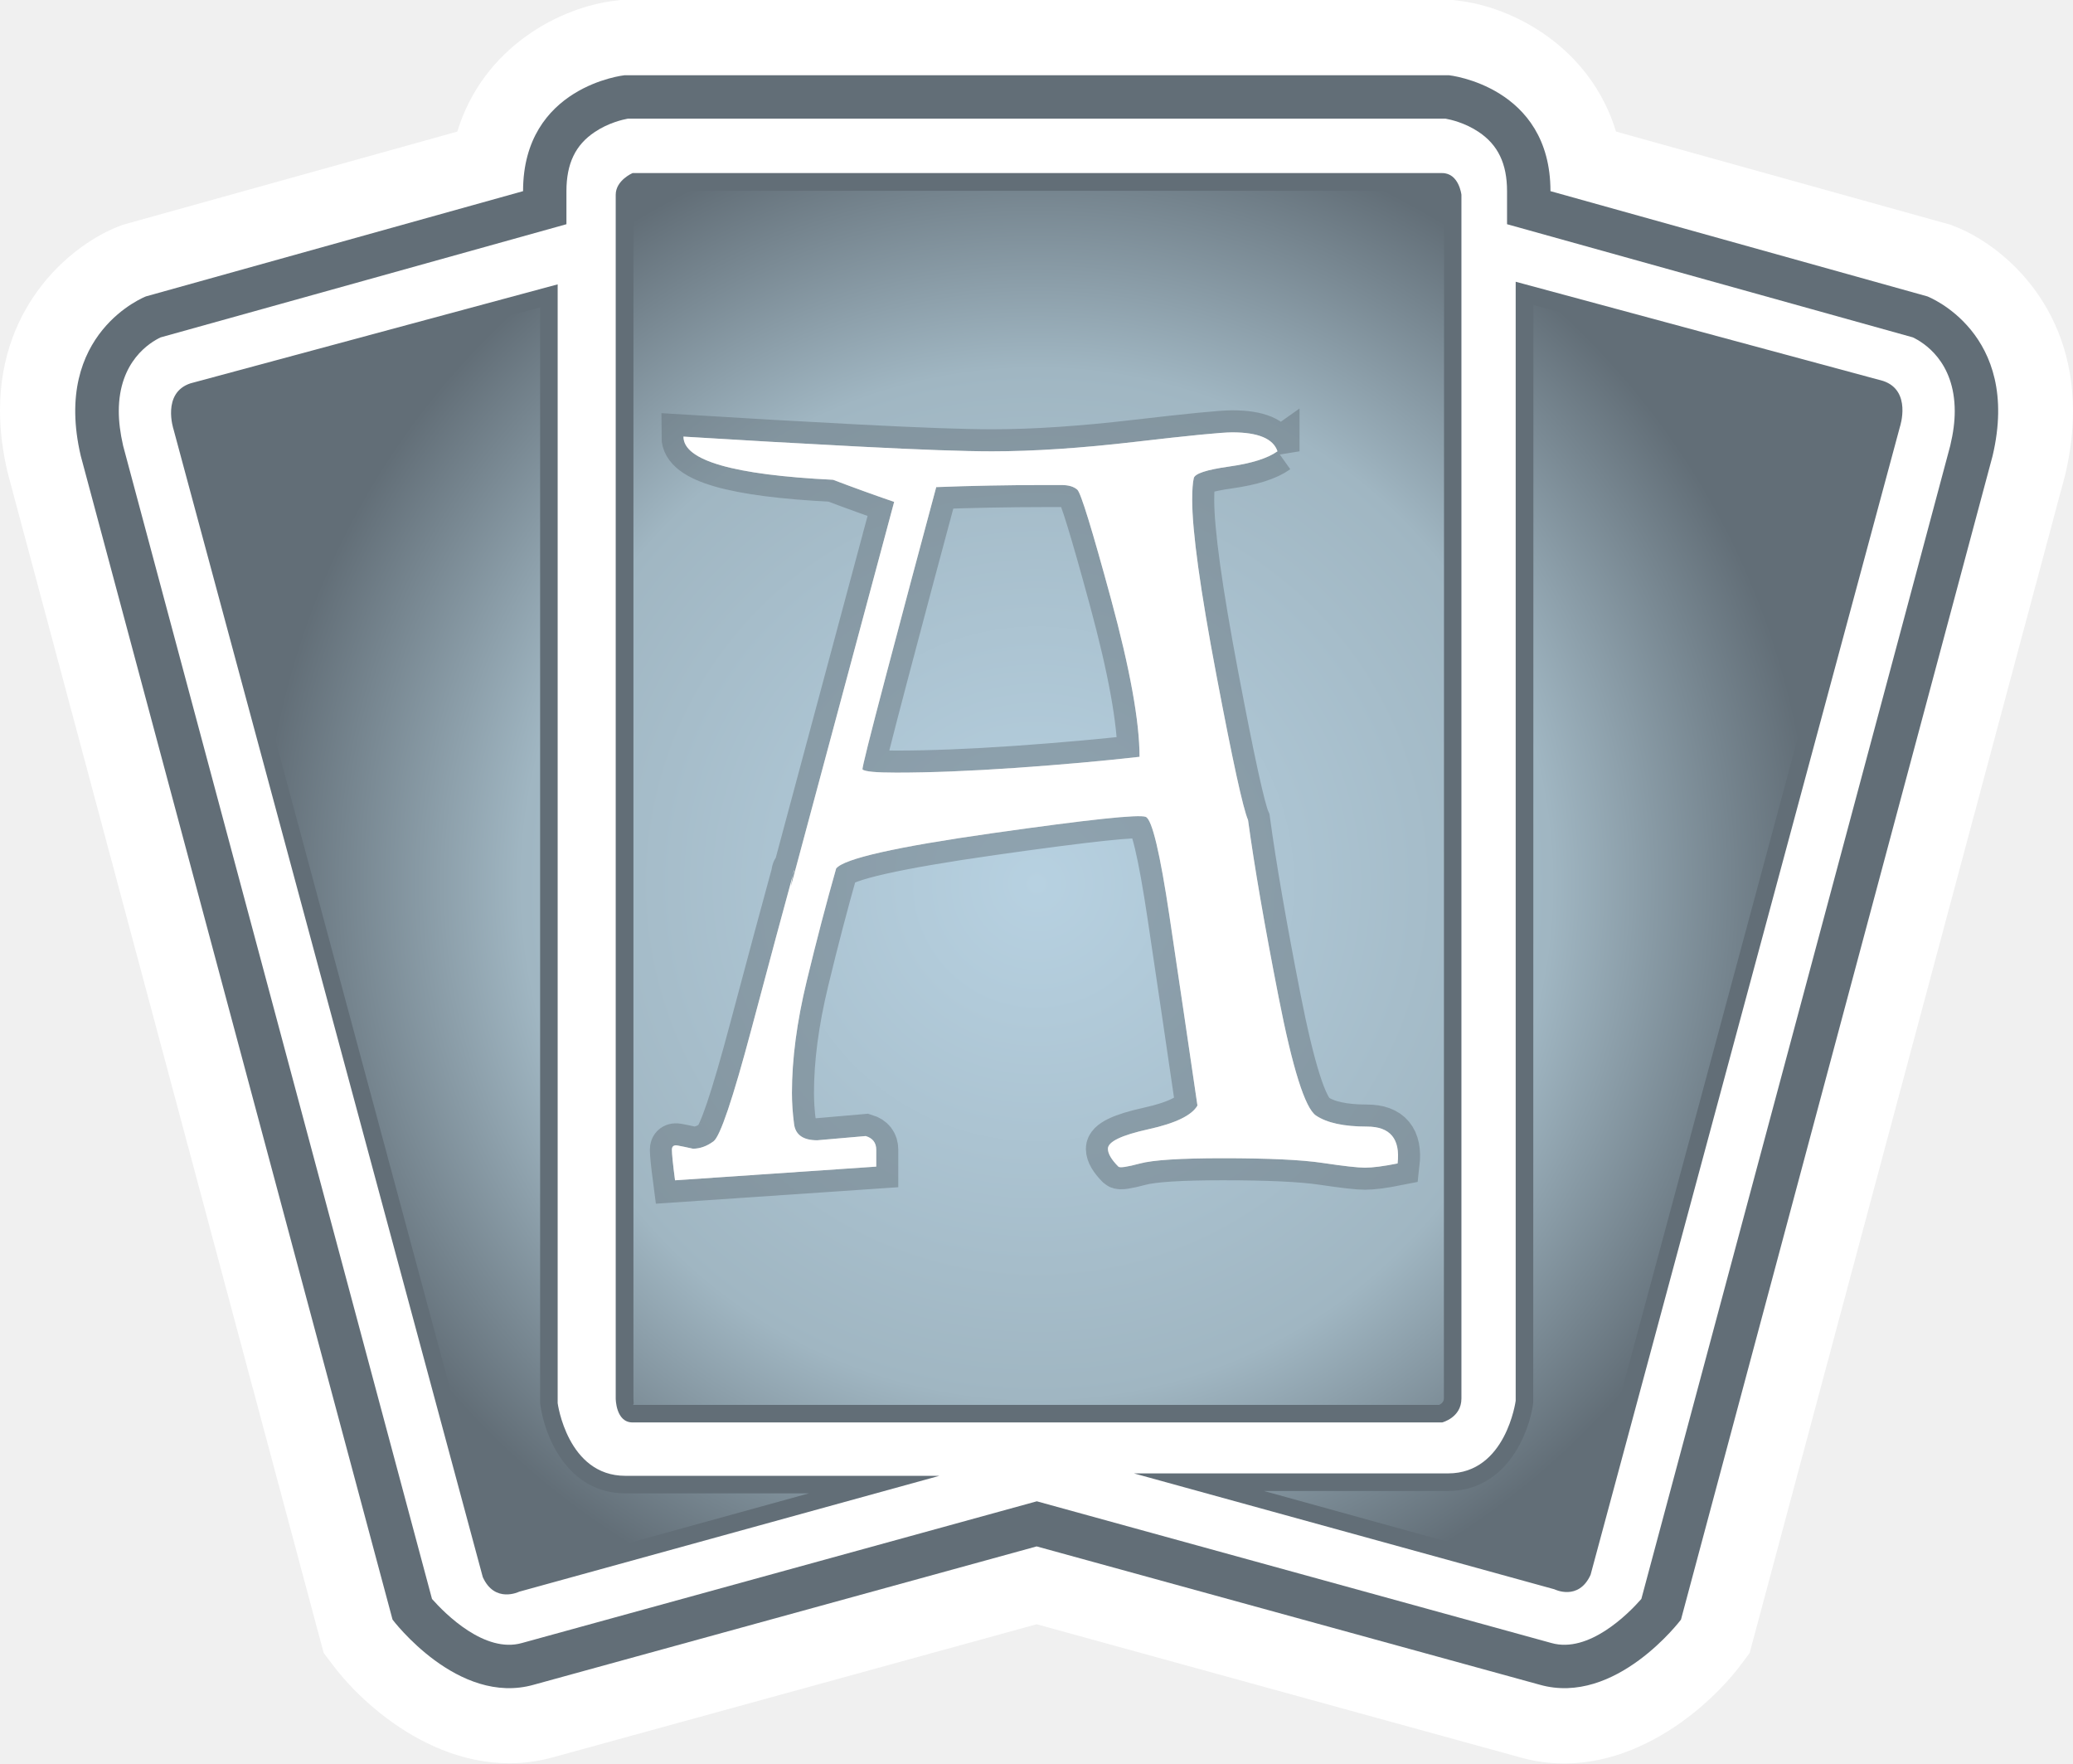
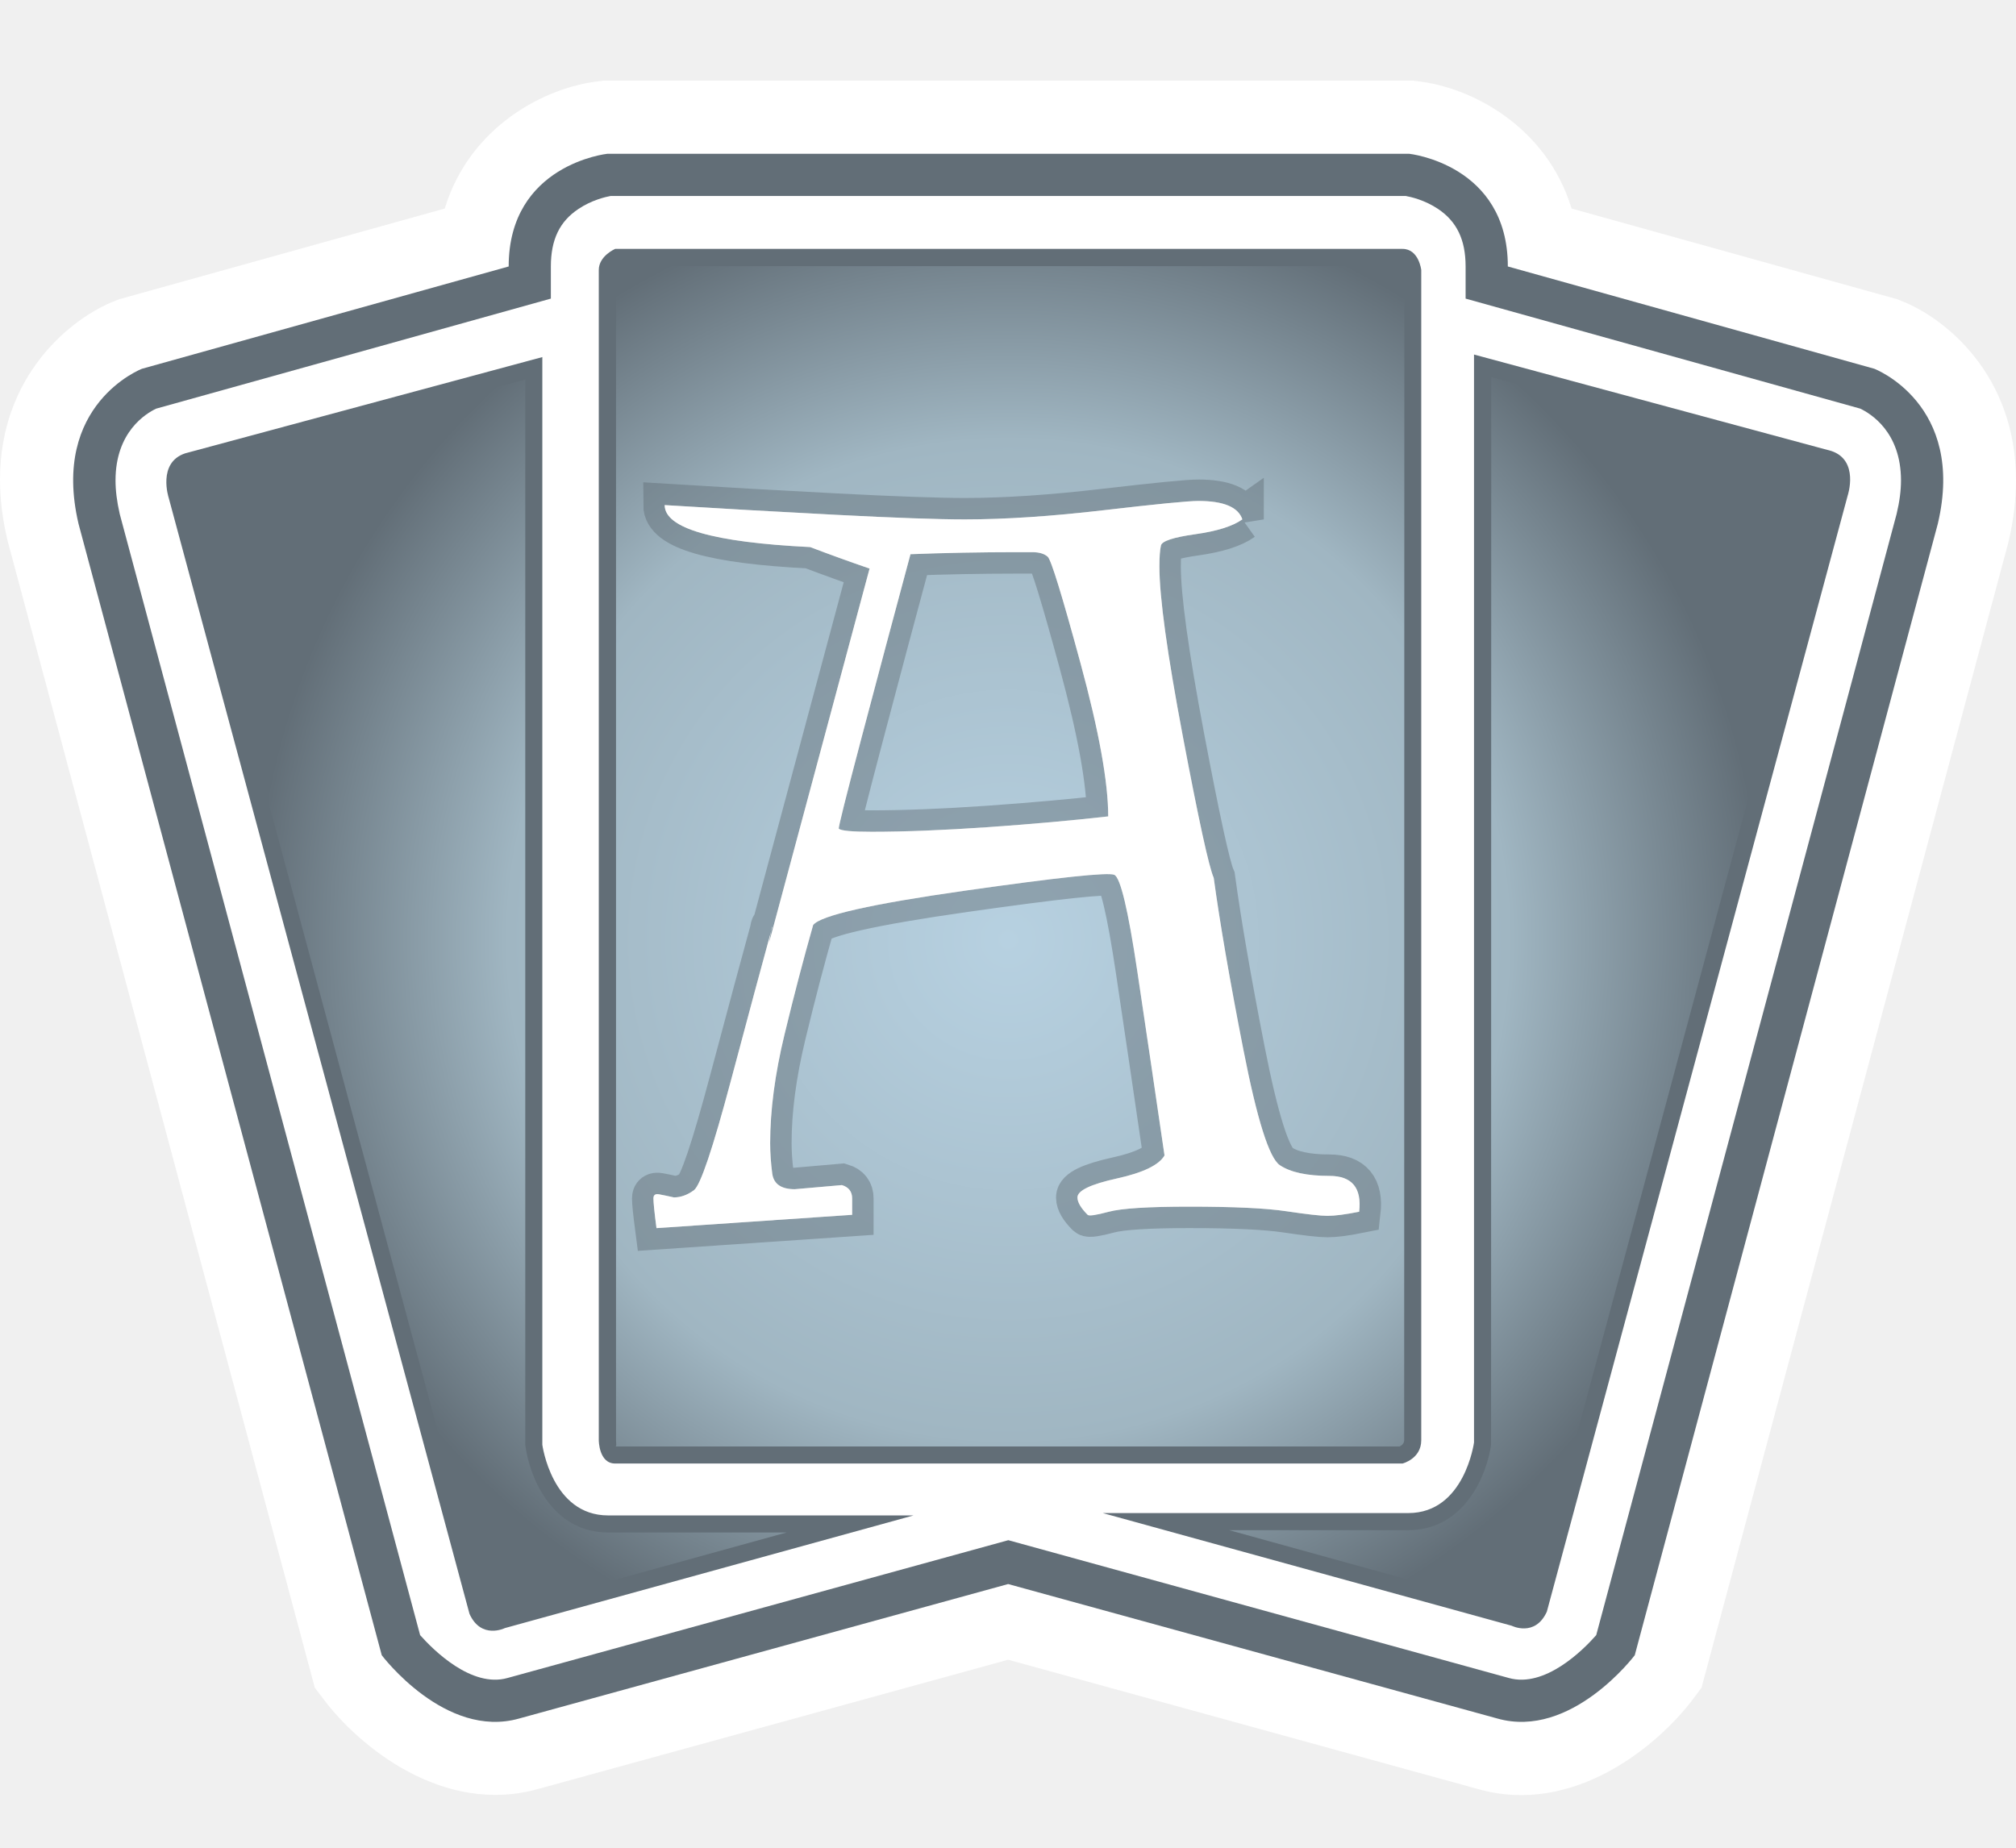
- <svg xmlns="http://www.w3.org/2000/svg" xmlns:xlink="http://www.w3.org/1999/xlink" version="1.1" width="600" height="510.334" id="svg5749">
+ <svg xmlns="http://www.w3.org/2000/svg" xmlns:xlink="http://www.w3.org/1999/xlink" version="1.1" width="600" height="550" id="svg5749">
  <defs id="defs5751">
    <radialGradient cx="0" cy="0" r="1" fx="0" fy="0" id="radialGradient392" gradientUnits="userSpaceOnUse" gradientTransform="matrix(17.57053,0,0,-17.57053,397.9443,483.6748)" spreadMethod="pad">
      <stop id="stop394" style="stop-color:#b7d1e1;stop-opacity:1" offset="0" />
      <stop id="stop396" style="stop-color:#a0b6c2;stop-opacity:1" offset="0.663" />
      <stop id="stop398" style="stop-color:#626e77;stop-opacity:1" offset="1" />
    </radialGradient>
    <radialGradient cx="0" cy="0" r="1" fx="0" fy="0" id="radialGradient2997" xlink:href="#radialGradient392" gradientUnits="userSpaceOnUse" gradientTransform="matrix(21.96316,0,0,21.96316,391.4371,615.278)" spreadMethod="pad" />
    <radialGradient cx="0" cy="0" r="1" fx="0" fy="0" id="radialGradient3002" xlink:href="#radialGradient392" gradientUnits="userSpaceOnUse" gradientTransform="matrix(224.1567,0,0,224.1567,391.5159,615.8184)" spreadMethod="pad" />
  </defs>
-   <g transform="translate(-91.42857,-360.0524)" id="layer1">
-     <path d="m 510.782,360.052 -239.753,0 -1.148,0.153 c -16.189,1.748 -38.617,13.408 -46.093,37.928 -20.336,5.677 -96.932,27.008 -96.932,27.008 l -0.995,0.395 c -13.153,5.039 -34.433,22.134 -34.433,53.276 0,5.626 0.702,11.66 2.245,18.141 l 91.446,341.456 2.539,3.342 c 10.308,13.804 35.53,34.981 64.285,26.714 0,0 128.915,-35.428 139.529,-38.375 10.665,2.947 139.784,38.477 139.784,38.477 28.564,8.165 53.722,-13.013 64.094,-26.816 l 2.488,-3.342 91.293,-340.805 c 1.595,-6.685 2.296,-12.86 2.296,-18.588 0,-31.447 -21.178,-48.44 -34.331,-53.48 l -0.944,-0.395 -96.983,-27.008 c -7.476,-24.52 -29.904,-36.18 -46.042,-37.928 l -1.148,-0.153 -1.199,0 z" id="path382" style="fill:#ffffff;fill-opacity:1;fill-rule:nonzero;stroke:none" />
-     <path d="m 272.177,381.83 c 0,0 -29.355,3.138 -29.355,33.54 l -109.141,30.452 c 0,0 -27.25,10.461 -18.881,46.144 l 90.247,336.786 c 0,0 18.894,25.107 40.913,18.83 l 145.513,-40.02 145.576,40.02 c 22.02,6.277 40.913,-18.83 40.913,-18.83 L 668.159,491.965 C 676.579,456.283 649.265,445.821 649.265,445.821 l -109.077,-30.452 c 0,-30.401 -29.355,-33.54 -29.355,-33.54 l -238.655,0 z" id="path384" style="fill:#626e77;fill-opacity:1;fill-rule:nonzero;stroke:none" />
-     <path d="m 273.122,394.396 c -1.34,0.243 -5.575,1.186 -9.517,3.84 -5.626,3.725 -8.229,9.16 -8.229,17.133 l 0,9.568 c 0,0 -115.762,32.302 -117.459,32.749 -3.036,1.442 -12.107,6.876 -12.107,21.369 0,2.947 0.396,6.238 1.25,9.976 0.153,0.6 88.002,328.456 89.405,333.737 3.878,4.389 15.296,15.794 26.013,12.758 l 149.046,-41.016 148.957,41.016 c 10.767,3.036 22.173,-8.369 26.013,-12.758 1.442,-5.282 89.303,-333.138 89.405,-333.737 0.893,-3.738 1.301,-7.029 1.301,-9.976 0,-14.493 -9.122,-19.927 -12.12,-21.369 -1.684,-0.447 -117.459,-32.749 -117.459,-32.749 l 0,-9.568 c 0,-7.973 -2.641,-13.408 -8.216,-17.133 -3.942,-2.654 -8.178,-3.598 -9.568,-3.84 l -236.716,0 z" id="path386" style="fill:#ffffff;fill-opacity:1;fill-rule:nonzero;stroke:none" />
-     <path d="m 530.122,441.586 0,323.825 c 0,0 -2.794,21.024 -19.545,21.024 l -90.949,0 121.707,33.54 c 0,0 6.966,3.496 10.461,-4.184 l 89.545,-332.245 c 0,0 3.496,-10.461 -4.873,-13.255 L 530.122,441.586 z m -383.581,29.406 c -8.369,2.781 -4.886,13.306 -4.886,13.306 l 89.507,332.143 c 3.483,7.718 10.512,4.236 10.512,4.236 l 121.643,-33.54 -90.897,0 c -16.789,0 -19.583,-21.037 -19.583,-21.037 l 0,-323.761 -106.296,28.653 z m 127.971,-60.853 234.331,0 c 4.873,0 5.575,6.277 5.575,6.277 l 0,348.345 c 0,5.537 -5.575,6.927 -5.575,6.927 l -234.331,0 c -4.873,0 -4.873,-6.927 -4.873,-6.927 l 0,-348.345 c 0,-4.184 4.873,-6.277 4.873,-6.277" id="path388" style="fill:#626e77;fill-opacity:1;fill-rule:nonzero;stroke:none" />
-     <path d="m 275.813,415.267 c -0.6,0.408 -1.046,0.956 -1.046,1.199 l 0,0 0,348.192 c 0,0.855 0.243,1.952 -0.204,1.952 l 0,0 233.425,0 c 0.6,-0.306 1.352,-0.854 1.352,-1.901 l 0,0 0.051,-347.643 c -0.102,-0.702 -0.497,-1.646 -0.548,-1.799 l 0,0 -233.029,0 z M 535.2,766.1 c -1.199,8.828 -7.82,25.426 -24.673,25.426 l 0,0 -53.263,0 86.254,23.869 c 0.153,0.102 0.804,0.293 1.454,0.293 l 0,0 c 0.446,0 1.289,0 1.888,-1.237 l 0,0 89.609,-332.5 c 0.192,-0.549 1.735,-5.677 -1.352,-6.723 l 0,0 -99.866,-26.918 -0.051,317.79 z M 148.136,475.827 c -3.342,1.135 -1.786,6.277 -1.544,7.119 l 0,0 89.201,331.403 c 0.906,2.041 1.799,2.041 2.245,2.041 l 0,0 c 0.65,0 1.25,-0.204 2.245,-0.651 l 0,0 85.259,-23.525 -53.122,0 c -16.789,0 -23.461,-16.585 -24.66,-26.064 l 0,0 0,-317.14 -99.624,26.816 z" id="path400" style="fill:url(#radialGradient3002);fill-opacity:1;fill-rule:nonzero;stroke:none" />
-     <g transform="matrix(10.20603,0,0,10.20603,-3603.505,-5663.73)" id="text5649" style="font-size:29.871px;font-style:normal;font-variant:normal;font-weight:100;font-stretch:normal;text-align:start;line-height:125%;letter-spacing:0px;word-spacing:0px;writing-mode:lr-tb;text-anchor:start;fill:#ffffff;fill-opacity:1;stroke:#626e77;stroke-width:1.25;stroke-opacity:0.463;font-family:GoudyMedieval;-inkscape-font-specification:GoudyMedieval Thin">
+   <g transform="translate(-91.42857,-336.0524)" id="layer1">
+     <path d="M 510.782,360.052 H 271.029 l -1.148,0.153 c -16.189,1.748 -38.617,13.408 -46.093,37.928 -20.336,5.677 -96.932,27.008 -96.932,27.008 l -0.995,0.395 c -13.153,5.039 -34.433,22.134 -34.433,53.276 0,5.626 0.702,11.66 2.245,18.141 l 91.446,341.456 2.539,3.342 c 10.308,13.804 35.53,34.981 64.285,26.714 0,0 128.915,-35.428 139.529,-38.375 10.665,2.947 139.784,38.477 139.784,38.477 28.564,8.165 53.722,-13.013 64.094,-26.816 l 2.488,-3.342 91.293,-340.805 c 1.595,-6.685 2.296,-12.86 2.296,-18.588 0,-31.447 -21.178,-48.44 -34.331,-53.48 l -0.944,-0.395 -96.983,-27.008 c -7.476,-24.52 -29.904,-36.18 -46.042,-37.928 l -1.148,-0.153 z" id="path382" style="fill:#ffffff;fill-opacity:1;fill-rule:nonzero;stroke:none" />
+     <path d="m 272.177,381.83 c 0,0 -29.355,3.138 -29.355,33.54 l -109.141,30.452 c 0,0 -27.25,10.461 -18.881,46.144 l 90.247,336.786 c 0,0 18.894,25.107 40.913,18.83 l 145.513,-40.02 145.576,40.02 c 22.02,6.277 40.913,-18.83 40.913,-18.83 L 668.159,491.965 C 676.579,456.283 649.265,445.821 649.265,445.821 l -109.077,-30.452 c 0,-30.401 -29.355,-33.54 -29.355,-33.54 z" id="path384" style="fill:#626e77;fill-opacity:1;fill-rule:nonzero;stroke:none" />
+     <path d="m 273.122,394.396 c -1.34,0.243 -5.575,1.186 -9.517,3.84 -5.626,3.725 -8.229,9.16 -8.229,17.133 v 9.568 c 0,0 -115.762,32.302 -117.459,32.749 -3.036,1.442 -12.107,6.876 -12.107,21.369 0,2.947 0.396,6.238 1.25,9.976 0.153,0.6 88.002,328.456 89.405,333.737 3.878,4.389 15.296,15.794 26.013,12.758 l 149.046,-41.016 148.957,41.016 c 10.767,3.036 22.173,-8.369 26.013,-12.758 1.442,-5.282 89.303,-333.138 89.405,-333.737 0.893,-3.738 1.301,-7.029 1.301,-9.976 0,-14.493 -9.122,-19.927 -12.12,-21.369 -1.684,-0.447 -117.459,-32.749 -117.459,-32.749 v -9.568 c 0,-7.973 -2.641,-13.408 -8.216,-17.133 -3.942,-2.654 -8.178,-3.598 -9.568,-3.84 z" id="path386" style="fill:#ffffff;fill-opacity:1;fill-rule:nonzero;stroke:none" />
+     <path d="m 530.122,441.586 v 323.825 c 0,0 -2.794,21.024 -19.545,21.024 h -90.949 l 121.707,33.54 c 0,0 6.966,3.496 10.461,-4.184 l 89.545,-332.245 c 0,0 3.496,-10.461 -4.873,-13.255 z m -383.581,29.406 c -8.369,2.781 -4.886,13.306 -4.886,13.306 l 89.507,332.143 c 3.483,7.718 10.512,4.236 10.512,4.236 l 121.643,-33.54 h -90.897 c -16.789,0 -19.583,-21.037 -19.583,-21.037 V 442.339 Z m 127.971,-60.853 h 234.331 c 4.873,0 5.575,6.277 5.575,6.277 v 348.345 c 0,5.537 -5.575,6.927 -5.575,6.927 H 274.512 c -4.873,0 -4.873,-6.927 -4.873,-6.927 V 416.415 c 0,-4.184 4.873,-6.277 4.873,-6.277" id="path388" style="fill:#626e77;fill-opacity:1;fill-rule:nonzero;stroke:none" />
+     <path d="m 275.813,415.267 c -0.6,0.408 -1.046,0.956 -1.046,1.199 v 0 348.192 c 0,0.855 0.243,1.952 -0.204,1.952 v 0 h 233.425 c 0.6,-0.306 1.352,-0.854 1.352,-1.901 v 0 l 0.051,-347.643 c -0.102,-0.702 -0.497,-1.646 -0.548,-1.799 v 0 H 275.814 Z M 535.2,766.1 c -1.199,8.828 -7.82,25.426 -24.673,25.426 v 0 h -53.263 l 86.254,23.869 c 0.153,0.102 0.804,0.293 1.454,0.293 v 0 c 0.446,0 1.289,0 1.888,-1.237 v 0 l 89.609,-332.5 c 0.192,-0.549 1.735,-5.677 -1.352,-6.723 v 0 l -99.866,-26.918 -0.051,317.79 z M 148.136,475.827 c -3.342,1.135 -1.786,6.277 -1.544,7.119 v 0 l 89.201,331.403 c 0.906,2.041 1.799,2.041 2.245,2.041 v 0 c 0.65,0 1.25,-0.204 2.245,-0.651 v 0 l 85.259,-23.525 h -53.122 c -16.789,0 -23.461,-16.585 -24.66,-26.064 v 0 -317.14 l -99.624,26.816 z" id="path400" style="fill:url(#radialGradient3002);fill-opacity:1;fill-rule:nonzero;stroke:none" />
+     <g transform="matrix(10.20603,0,0,10.20603,-3603.505,-5663.73)" id="text5649" style="font-style:normal;font-variant:normal;font-weight:100;font-stretch:normal;font-size:29.871px;line-height:125%;font-family:GoudyMedieval;-inkscape-font-specification:'GoudyMedieval Thin';text-align:start;letter-spacing:0px;word-spacing:0px;writing-mode:lr-tb;text-anchor:start;fill:#ffffff;fill-opacity:1;stroke:#626e77;stroke-width:1.25;stroke-opacity:0.463">
      <path d="m 398.263,603.014 c -0.279,0.199 -0.737,0.344 -1.374,0.433 -0.637,0.09 -0.971,0.199 -1,0.329 -0.03,0.129 -0.045,0.334 -0.045,0.613 -10e-6,0.896 0.229,2.554 0.687,4.973 0.458,2.42 0.757,3.789 0.897,4.107 0.179,1.315 0.468,2.987 0.866,5.018 0.398,2.031 0.751,3.151 1.06,3.361 0.309,0.209 0.792,0.314 1.449,0.314 0.657,0 0.946,0.348 0.866,1.045 -0.399,0.08 -0.707,0.12 -0.926,0.12 -0.199,0 -0.598,-0.045 -1.195,-0.134 -0.597,-0.09 -1.543,-0.134 -2.838,-0.134 -1.195,0 -1.976,0.05 -2.345,0.149 -0.368,0.099 -0.572,0.129 -0.613,0.09 -0.199,-0.199 -0.298,-0.369 -0.298,-0.508 -10e-6,-0.199 0.383,-0.384 1.15,-0.553 0.767,-0.169 1.23,-0.393 1.389,-0.672 -0.259,-1.772 -0.523,-3.559 -0.792,-5.361 -0.269,-1.802 -0.493,-2.743 -0.672,-2.823 -0.179,-0.08 -1.633,0.075 -4.361,0.463 -2.728,0.388 -4.202,0.722 -4.421,1 -0.278,0.976 -0.557,2.041 -0.836,3.196 -0.279,1.155 -0.418,2.21 -0.418,3.166 0,0.279 0.02,0.573 0.06,0.881 0.04,0.309 0.259,0.463 0.658,0.463 0.458,-0.04 0.916,-0.08 1.374,-0.12 0.199,0.06 0.299,0.19 0.299,0.389 0,0.199 0,0.358 0,0.478 l -5.706,0.388 c -0.06,-0.458 -0.089,-0.747 -0.089,-0.867 0,-0.099 0.055,-0.139 0.164,-0.119 0.109,0.02 0.254,0.05 0.433,0.09 0.199,0 0.394,-0.07 0.583,-0.209 0.189,-0.139 0.547,-1.2 1.075,-3.181 0.528,-1.981 0.931,-3.48 1.21,-4.495 -1e-5,-0.04 -0.015,0.02 -0.045,0.179 -0.03,0.16 -0.045,0.249 -0.045,0.268 l 2.928,-10.902 c -0.578,-0.199 -1.156,-0.408 -1.733,-0.627 -2.828,-0.139 -4.242,-0.547 -4.242,-1.224 1.593,0.099 3.256,0.193 4.988,0.283 1.733,0.09 2.987,0.134 3.764,0.134 1.175,2e-5 2.529,-0.09 4.062,-0.269 1.534,-0.179 2.45,-0.269 2.748,-0.269 0.737,2e-5 1.165,0.179 1.284,0.538 z m -11.768,9.021 c 0.06,0.06 0.378,0.09 0.955,0.09 0.976,10e-6 2.106,-0.045 3.391,-0.134 1.284,-0.09 2.454,-0.194 3.51,-0.314 -10e-6,-0.995 -0.269,-2.484 -0.807,-4.465 -0.538,-1.981 -0.857,-3.017 -0.956,-3.107 -0.1,-0.09 -0.249,-0.134 -0.448,-0.134 -0.199,2e-5 -0.378,2e-5 -0.537,0 -0.458,2e-5 -0.956,0.005 -1.494,0.015 -0.538,0.01 -1.045,0.025 -1.524,0.044 -0.478,1.773 -0.95,3.545 -1.418,5.317 -0.468,1.772 -0.692,2.668 -0.672,2.688 z" id="path3008" />
    </g>
-     <g transform="matrix(10.20603,0,0,10.20603,-3603.505,-5663.73)" id="text5653" style="font-size:29.871px;font-style:normal;font-variant:normal;font-weight:100;font-stretch:normal;text-align:start;line-height:125%;letter-spacing:0px;word-spacing:0px;writing-mode:lr-tb;text-anchor:start;fill:#ffffff;fill-opacity:1;stroke:#626e77;stroke-width:1.25;stroke-opacity:0;font-family:GoudyMedieval;-inkscape-font-specification:GoudyMedieval Thin">
+     <g transform="matrix(10.20603,0,0,10.20603,-3603.505,-5663.73)" id="text5653" style="font-style:normal;font-variant:normal;font-weight:100;font-stretch:normal;font-size:29.871px;line-height:125%;font-family:GoudyMedieval;-inkscape-font-specification:'GoudyMedieval Thin';text-align:start;letter-spacing:0px;word-spacing:0px;writing-mode:lr-tb;text-anchor:start;fill:#ffffff;fill-opacity:1;stroke:#626e77;stroke-width:1.25;stroke-opacity:0">
      <path d="m 398.263,603.014 c -0.279,0.199 -0.737,0.344 -1.374,0.433 -0.637,0.09 -0.971,0.199 -1,0.329 -0.03,0.129 -0.045,0.334 -0.045,0.613 -10e-6,0.896 0.229,2.554 0.687,4.973 0.458,2.42 0.757,3.789 0.897,4.107 0.179,1.315 0.468,2.987 0.866,5.018 0.398,2.031 0.751,3.151 1.06,3.361 0.309,0.209 0.792,0.314 1.449,0.314 0.657,0 0.946,0.348 0.866,1.045 -0.399,0.08 -0.707,0.12 -0.926,0.12 -0.199,0 -0.598,-0.045 -1.195,-0.134 -0.597,-0.09 -1.543,-0.134 -2.838,-0.134 -1.195,0 -1.976,0.05 -2.345,0.149 -0.368,0.099 -0.572,0.129 -0.613,0.09 -0.199,-0.199 -0.298,-0.369 -0.298,-0.508 -10e-6,-0.199 0.383,-0.384 1.15,-0.553 0.767,-0.169 1.23,-0.393 1.389,-0.672 -0.259,-1.772 -0.523,-3.559 -0.792,-5.361 -0.269,-1.802 -0.493,-2.743 -0.672,-2.823 -0.179,-0.08 -1.633,0.075 -4.361,0.463 -2.728,0.388 -4.202,0.722 -4.421,1 -0.278,0.976 -0.557,2.041 -0.836,3.196 -0.279,1.155 -0.418,2.21 -0.418,3.166 0,0.279 0.02,0.573 0.06,0.881 0.04,0.309 0.259,0.463 0.658,0.463 0.458,-0.04 0.916,-0.08 1.374,-0.12 0.199,0.06 0.299,0.19 0.299,0.389 0,0.199 0,0.358 0,0.478 l -5.706,0.388 c -0.06,-0.458 -0.089,-0.747 -0.089,-0.867 0,-0.099 0.055,-0.139 0.164,-0.119 0.109,0.02 0.254,0.05 0.433,0.09 0.199,0 0.394,-0.07 0.583,-0.209 0.189,-0.139 0.547,-1.2 1.075,-3.181 0.528,-1.981 0.931,-3.48 1.21,-4.495 -1e-5,-0.04 -0.015,0.02 -0.045,0.179 -0.03,0.16 -0.045,0.249 -0.045,0.268 l 2.928,-10.902 c -0.578,-0.199 -1.156,-0.408 -1.733,-0.627 -2.828,-0.139 -4.242,-0.547 -4.242,-1.224 1.593,0.099 3.256,0.193 4.988,0.283 1.733,0.09 2.987,0.134 3.764,0.134 1.175,2e-5 2.529,-0.09 4.062,-0.269 1.534,-0.179 2.45,-0.269 2.748,-0.269 0.737,2e-5 1.165,0.179 1.284,0.538 z m -11.768,9.021 c 0.06,0.06 0.378,0.09 0.955,0.09 0.976,10e-6 2.106,-0.045 3.391,-0.134 1.284,-0.09 2.454,-0.194 3.51,-0.314 -10e-6,-0.995 -0.269,-2.484 -0.807,-4.465 -0.538,-1.981 -0.857,-3.017 -0.956,-3.107 -0.1,-0.09 -0.249,-0.134 -0.448,-0.134 -0.199,2e-5 -0.378,2e-5 -0.537,0 -0.458,2e-5 -0.956,0.005 -1.494,0.015 -0.538,0.01 -1.045,0.025 -1.524,0.044 -0.478,1.773 -0.95,3.545 -1.418,5.317 -0.468,1.772 -0.692,2.668 -0.672,2.688 z" id="path3005" />
    </g>
  </g>
</svg>
